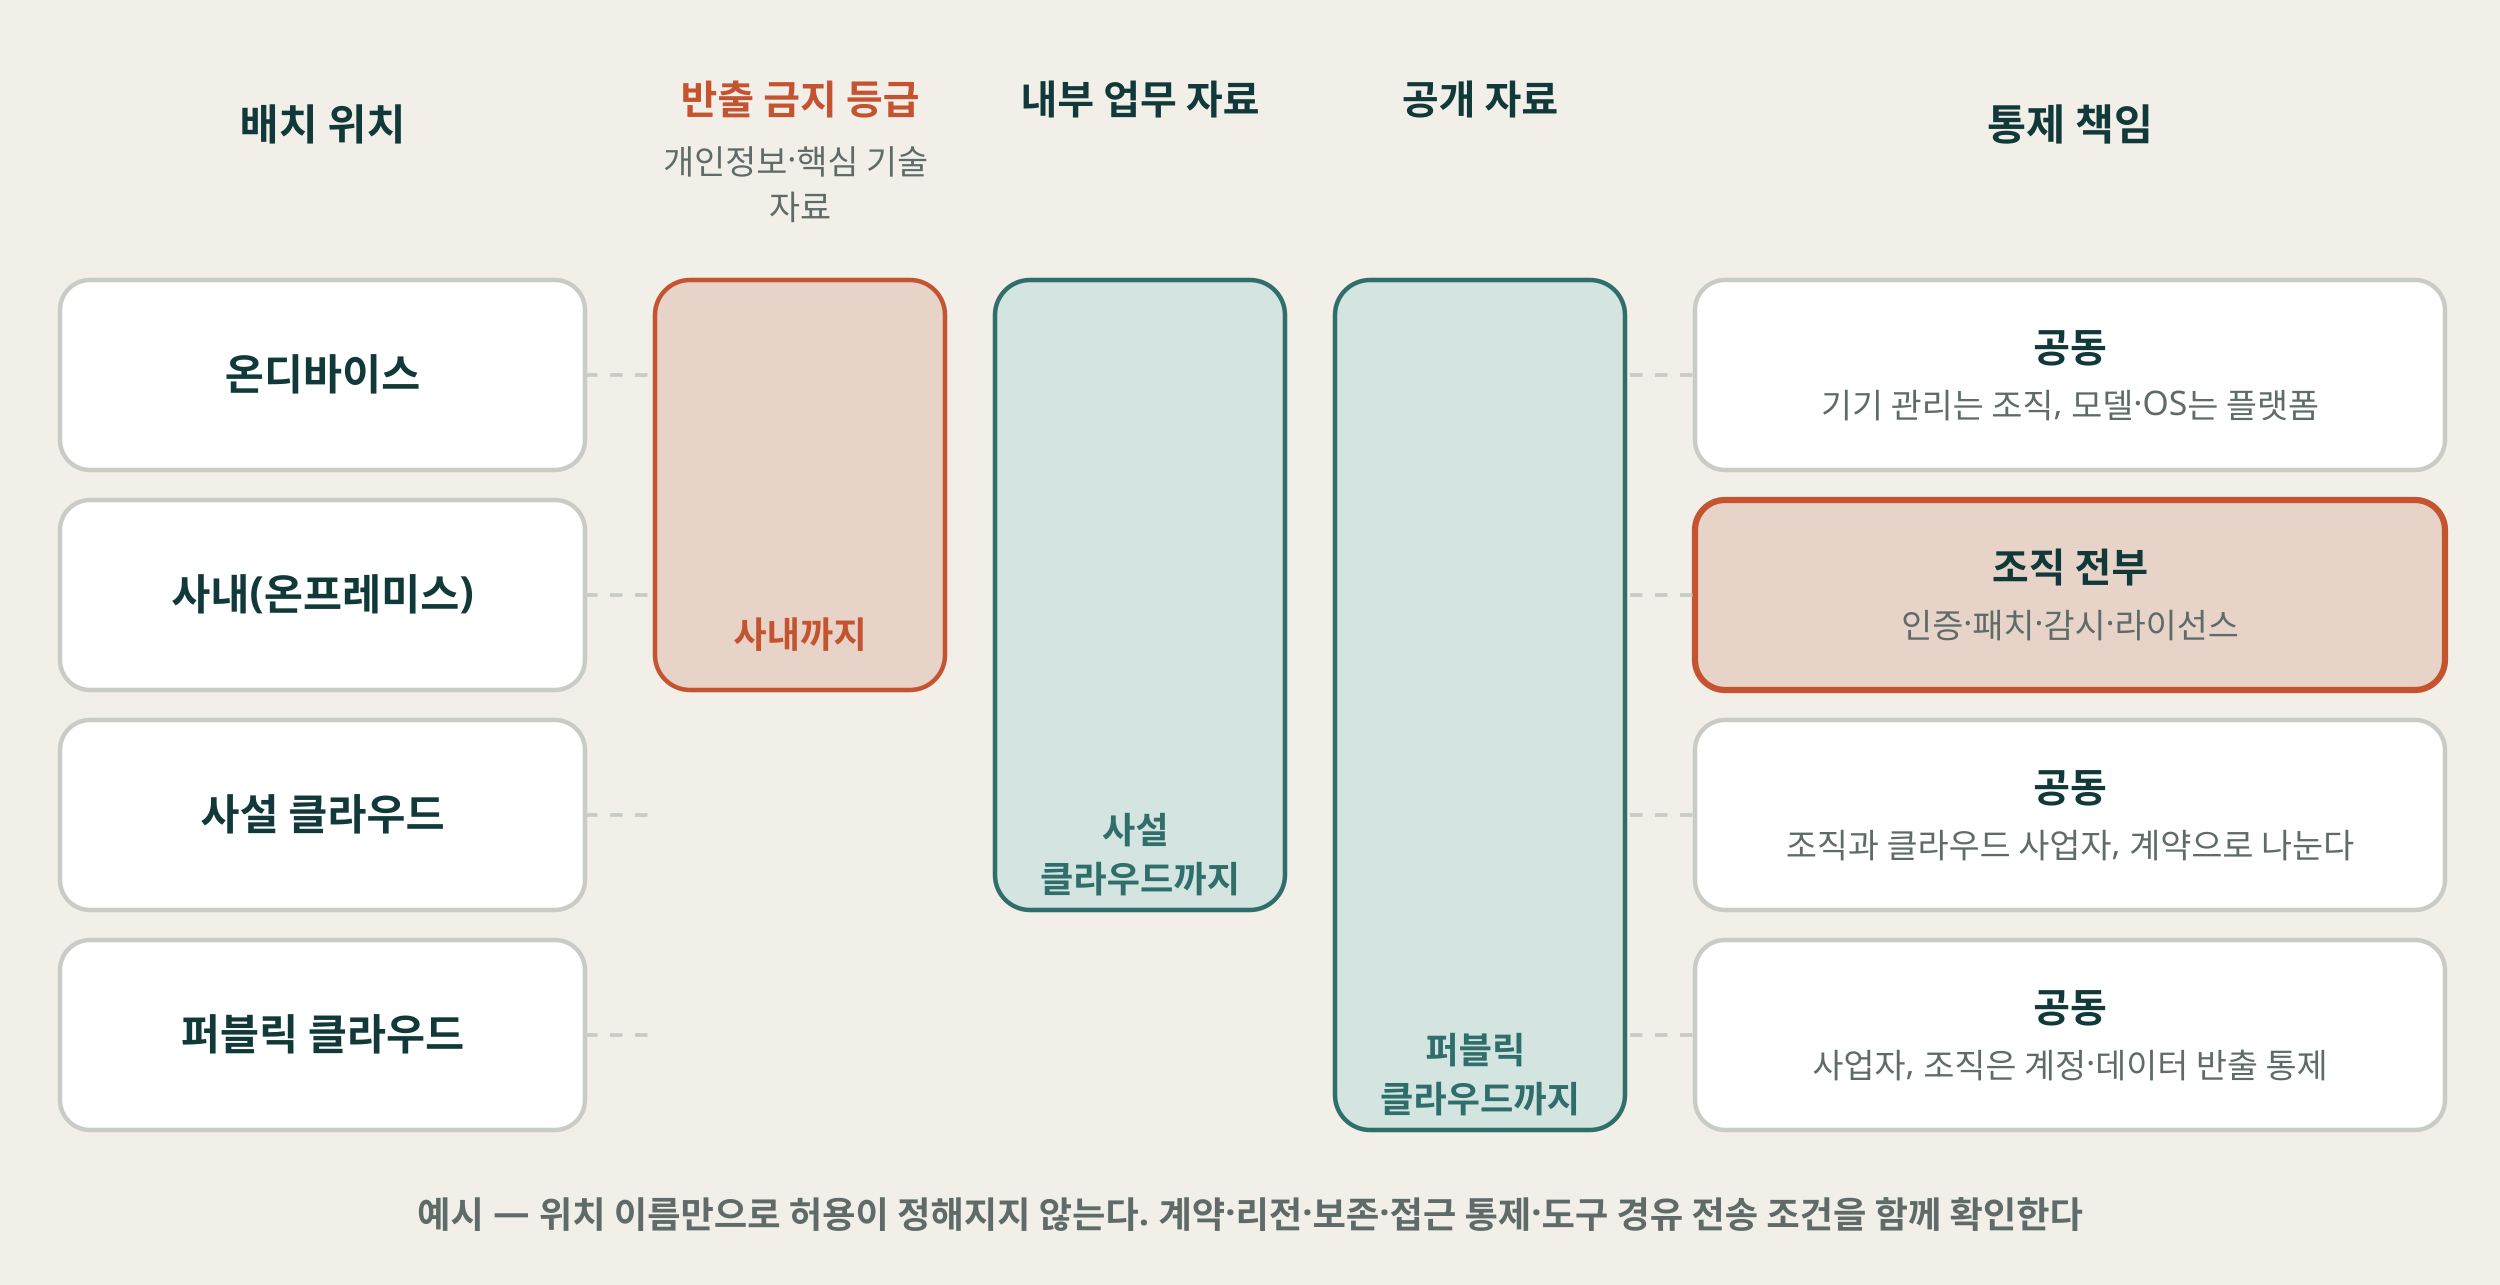
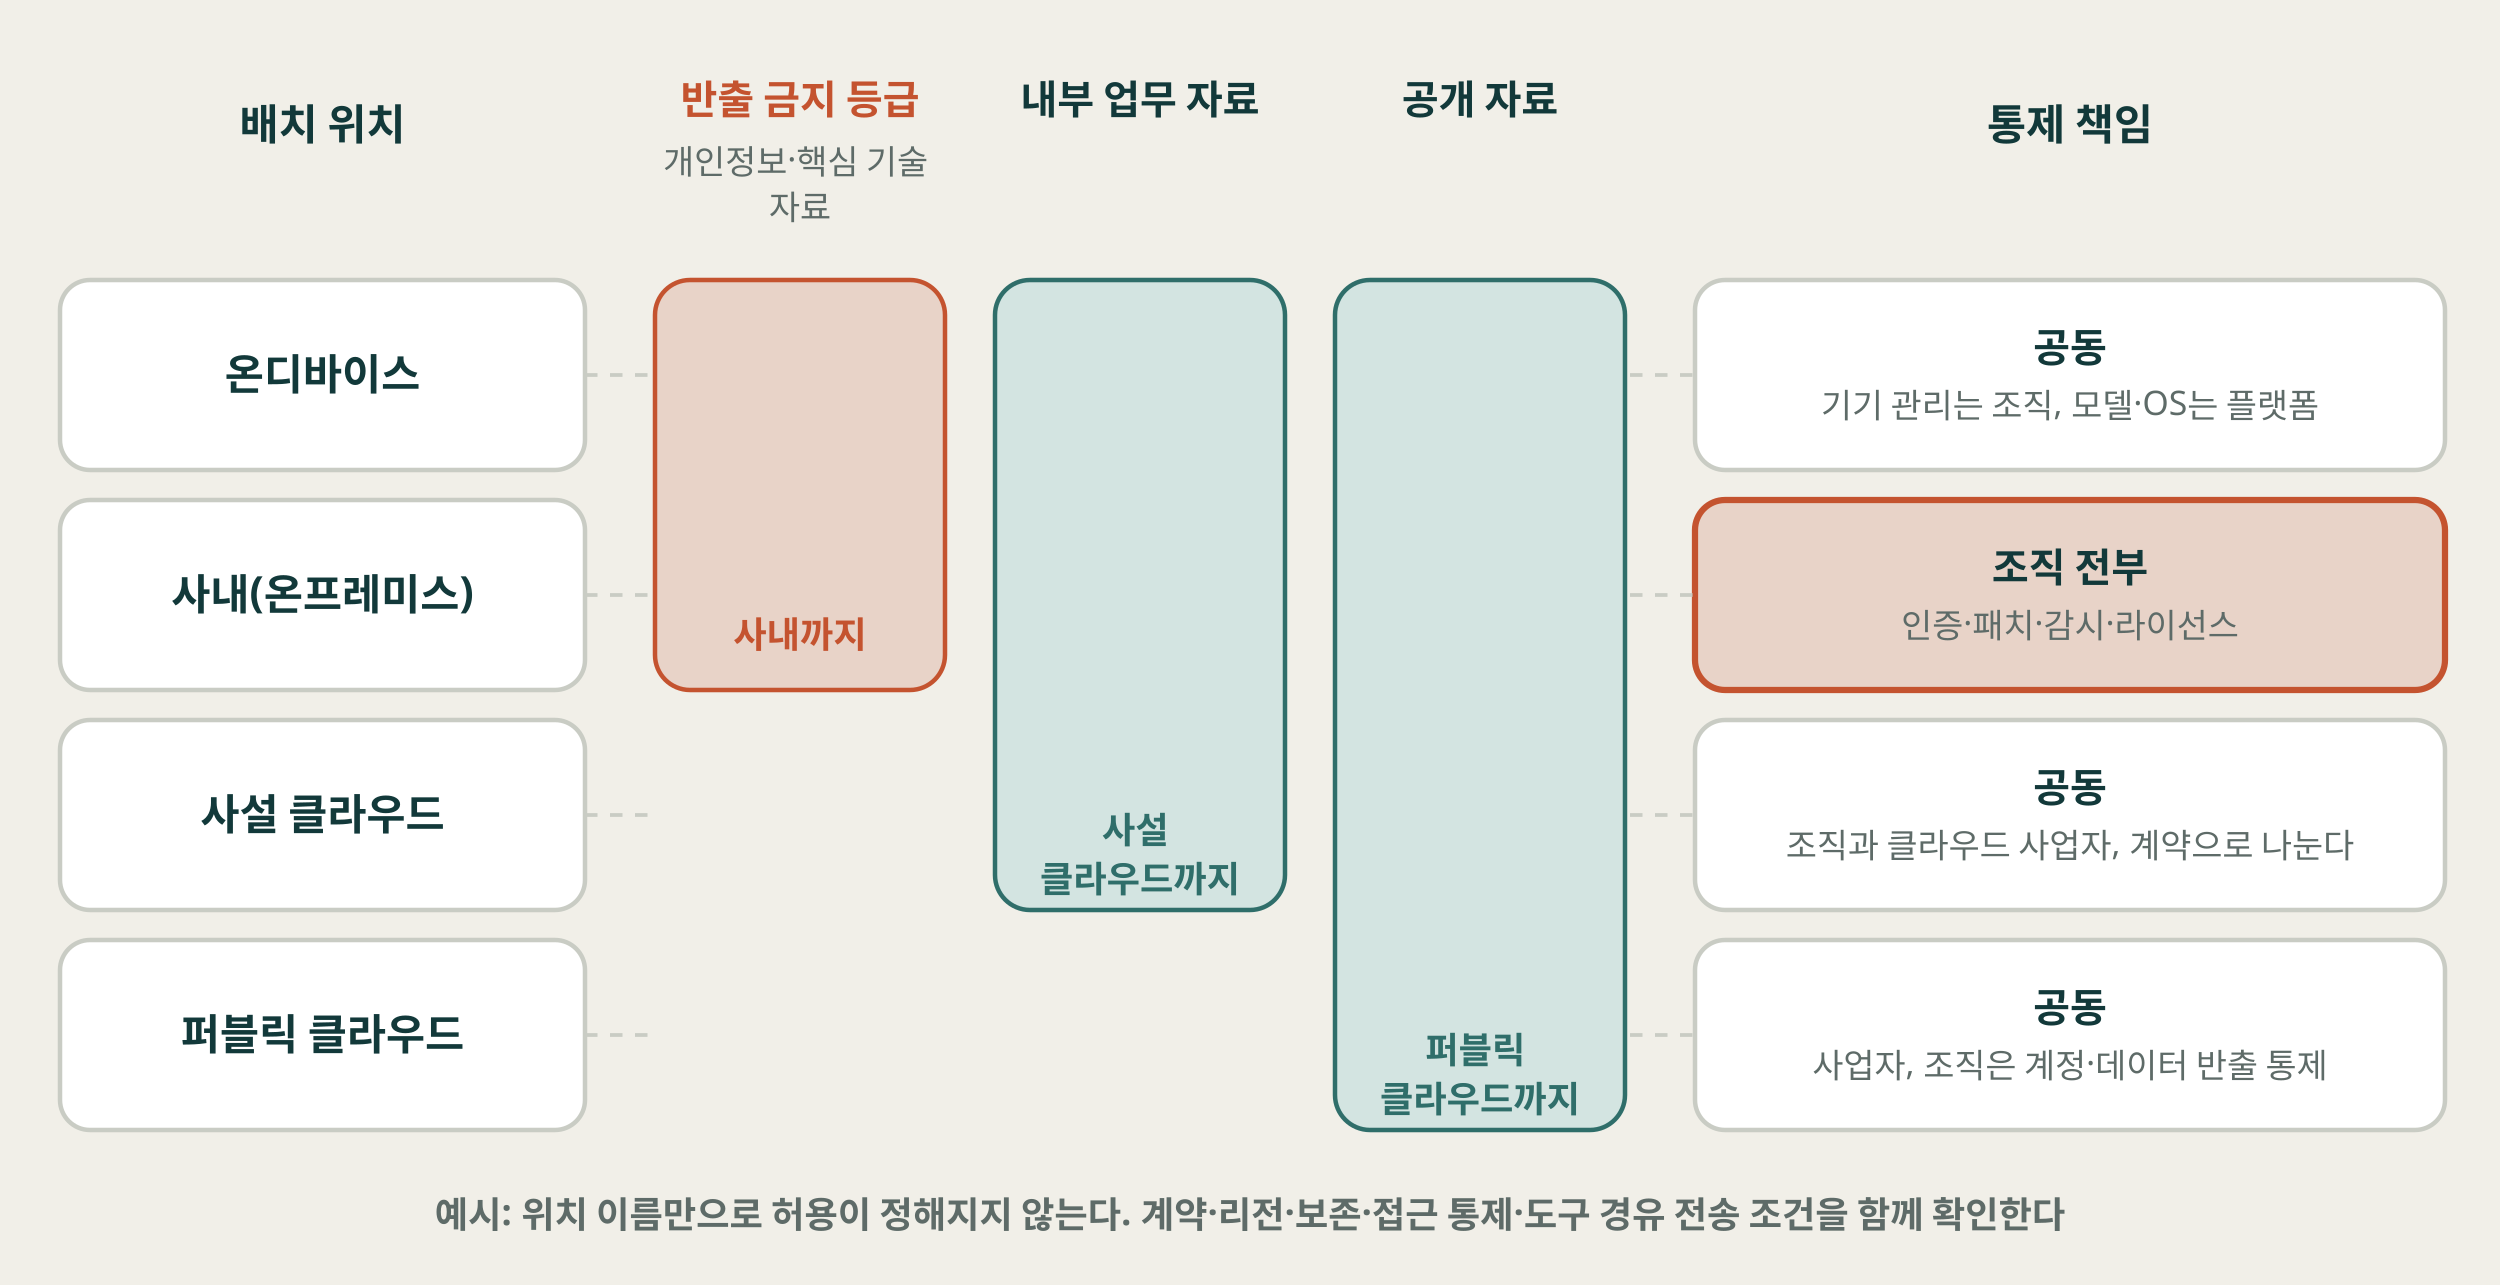
<svg xmlns="http://www.w3.org/2000/svg" viewBox="0 0 1000 514" role="img" aria-label="데이터 등급에서 배치 위치로" font-family="Pretendard,'Apple SD Gothic Neo','Noto Sans KR',sans-serif">
  <defs>
    <marker id="mi" viewBox="0 0 10 10" refX="9" refY="5" markerWidth="7" markerHeight="7" orient="auto-start-reverse">
      <path d="M0,0L10,5L0,10z" fill="#12393A" />
    </marker>
    <marker id="mc" viewBox="0 0 10 10" refX="9" refY="5" markerWidth="8" markerHeight="8" orient="auto-start-reverse">
      <path d="M0,0L10,5L0,10z" fill="#C4532F" />
    </marker>
  </defs>
  <rect width="1000" height="514" fill="#F1EFE8" />
  <text fill="#12393A" font-size="17" font-weight="700" text-anchor="middle" dominant-baseline="middle">
    <tspan x="129.0" y="50.0">배치 위치</tspan>
  </text>
  <text fill="#12393A" font-size="17" font-weight="700" text-anchor="middle" dominant-baseline="middle">
    <tspan x="828.0" y="50.0">통제 책임</tspan>
  </text>
  <text fill="#C4532F" font-size="16" font-weight="700" text-anchor="middle" dominant-baseline="middle">
    <tspan x="320.0" y="40.0">반출 금지 등급</tspan>
  </text>
  <text fill="#5E6B68" font-size="13.5" font-weight="400" text-anchor="middle" dominant-baseline="middle">
    <tspan x="320.0" y="64.9">개인정보·핵심 기술</tspan>
    <tspan x="320.0" y="83.1">자료</tspan>
  </text>
  <rect x="262" y="112" width="116" height="164" rx="14" fill="#E8D3C8" stroke="#C4532F" stroke-width="1.8" />
  <text fill="#C4532F" font-size="14.5" font-weight="700" text-anchor="middle" dominant-baseline="middle">
    <tspan x="320.0" y="254.0">사내까지</tspan>
  </text>
  <text fill="#12393A" font-size="16" font-weight="700" text-anchor="middle" dominant-baseline="middle">
    <tspan x="456.0" y="40.0">내부 업무 자료</tspan>
  </text>
  <rect x="398" y="112" width="116" height="252" rx="14" fill="#D3E4E1" stroke="#2F6E6A" stroke-width="1.8" />
  <text fill="#2F6E6A" font-size="14.5" font-weight="700" text-anchor="middle" dominant-baseline="middle">
    <tspan x="456.0" y="332.2">사설</tspan>
    <tspan x="456.0" y="351.8">클라우드까지</tspan>
  </text>
  <text fill="#12393A" font-size="16" font-weight="700" text-anchor="middle" dominant-baseline="middle">
    <tspan x="592.0" y="40.0">공개 자료</tspan>
  </text>
  <rect x="534" y="112" width="116" height="340" rx="14" fill="#D3E4E1" stroke="#2F6E6A" stroke-width="1.8" />
  <text fill="#2F6E6A" font-size="14.5" font-weight="700" text-anchor="middle" dominant-baseline="middle">
    <tspan x="592.0" y="420.2">퍼블릭</tspan>
    <tspan x="592.0" y="439.8">클라우드까지</tspan>
  </text>
  <rect x="24" y="112" width="210" height="76" rx="12" fill="#FFFFFF" stroke="#C9CCC4" stroke-width="1.8" />
  <text x="129.0" y="155.9" fill="#12393A" font-size="17" font-weight="700" text-anchor="middle">온디바이스</text>
  <rect x="678" y="112" width="300" height="76" rx="12" fill="#FFFFFF" stroke="#C9CCC4" stroke-width="1.8" />
  <text x="828.0" y="144.8" fill="#12393A" font-size="16" font-weight="700" text-anchor="middle">공동</text>
  <text x="828.0" y="167.1" fill="#5E6B68" font-size="13.5" font-weight="400" text-anchor="middle">기기 관리는 조직, 모델·OS는 플랫폼</text>
  <line x1="234" y1="150.0" x2="260" y2="150.0" stroke="#C9CCC4" stroke-width="1.5" stroke-dasharray="5 5" />
  <line x1="652" y1="150.0" x2="678" y2="150.0" stroke="#C9CCC4" stroke-width="1.5" stroke-dasharray="5 5" />
  <rect x="24" y="200" width="210" height="76" rx="12" fill="#FFFFFF" stroke="#C9CCC4" stroke-width="1.8" />
  <text x="129.0" y="243.9" fill="#12393A" font-size="17" font-weight="700" text-anchor="middle">사내(온프레미스)</text>
  <rect x="678" y="200" width="300" height="76" rx="12" fill="#E8D3C8" stroke="#C4532F" stroke-width="2.5" />
  <text x="828.0" y="232.8" fill="#12393A" font-size="16" font-weight="700" text-anchor="middle">조직 전부</text>
  <text x="828.0" y="255.1" fill="#5E6B68" font-size="13.5" font-weight="400" text-anchor="middle">인증·패치·감시·라이선스</text>
  <line x1="234" y1="238.0" x2="260" y2="238.0" stroke="#C9CCC4" stroke-width="1.5" stroke-dasharray="5 5" />
  <line x1="652" y1="238.0" x2="678" y2="238.0" stroke="#C9CCC4" stroke-width="1.5" stroke-dasharray="5 5" />
  <rect x="24" y="288" width="210" height="76" rx="12" fill="#FFFFFF" stroke="#C9CCC4" stroke-width="1.8" />
  <text x="129.0" y="331.9" fill="#12393A" font-size="17" font-weight="700" text-anchor="middle">사설 클라우드</text>
  <rect x="678" y="288" width="300" height="76" rx="12" fill="#FFFFFF" stroke="#C9CCC4" stroke-width="1.8" />
  <text x="828.0" y="320.8" fill="#12393A" font-size="16" font-weight="700" text-anchor="middle">공동</text>
  <text x="828.0" y="343.1" fill="#5E6B68" font-size="13.5" font-weight="400" text-anchor="middle">조직과 클라우드 사업자, 계약으로 나눈다</text>
  <line x1="234" y1="326.0" x2="260" y2="326.0" stroke="#C9CCC4" stroke-width="1.5" stroke-dasharray="5 5" />
  <line x1="652" y1="326.0" x2="678" y2="326.0" stroke="#C9CCC4" stroke-width="1.5" stroke-dasharray="5 5" />
  <rect x="24" y="376" width="210" height="76" rx="12" fill="#FFFFFF" stroke="#C9CCC4" stroke-width="1.8" />
  <text x="129.0" y="419.9" fill="#12393A" font-size="17" font-weight="700" text-anchor="middle">퍼블릭 클라우드</text>
  <rect x="678" y="376" width="300" height="76" rx="12" fill="#FFFFFF" stroke="#C9CCC4" stroke-width="1.8" />
  <text x="828.0" y="408.8" fill="#12393A" font-size="16" font-weight="700" text-anchor="middle">공동</text>
  <text x="828.0" y="431.1" fill="#5E6B68" font-size="13.5" font-weight="400" text-anchor="middle">사업자, 조직은 계정·데이터 반출 통제</text>
  <line x1="234" y1="414.0" x2="260" y2="414.0" stroke="#C9CCC4" stroke-width="1.5" stroke-dasharray="5 5" />
  <line x1="652" y1="414.0" x2="678" y2="414.0" stroke="#C9CCC4" stroke-width="1.5" stroke-dasharray="5 5" />
  <text fill="#5E6B68" font-size="14.5" font-weight="700" text-anchor="middle" dominant-baseline="middle">
-     <tspan x="500.0" y="486.0">예시 — 위치 이름만으로 허용이 정해지지 않는다. 계약·리전·보존·접근 통제·도구 경유 전송 조건을 함께 확인한다</tspan>
+     <tspan x="500.0" y="486.0">예시: 위치 이름만으로 허용이 정해지지 않는다. 계약·리전·보존·접근 통제·도구 경유 전송 조건을 함께 확인한다</tspan>
  </text>
</svg>
